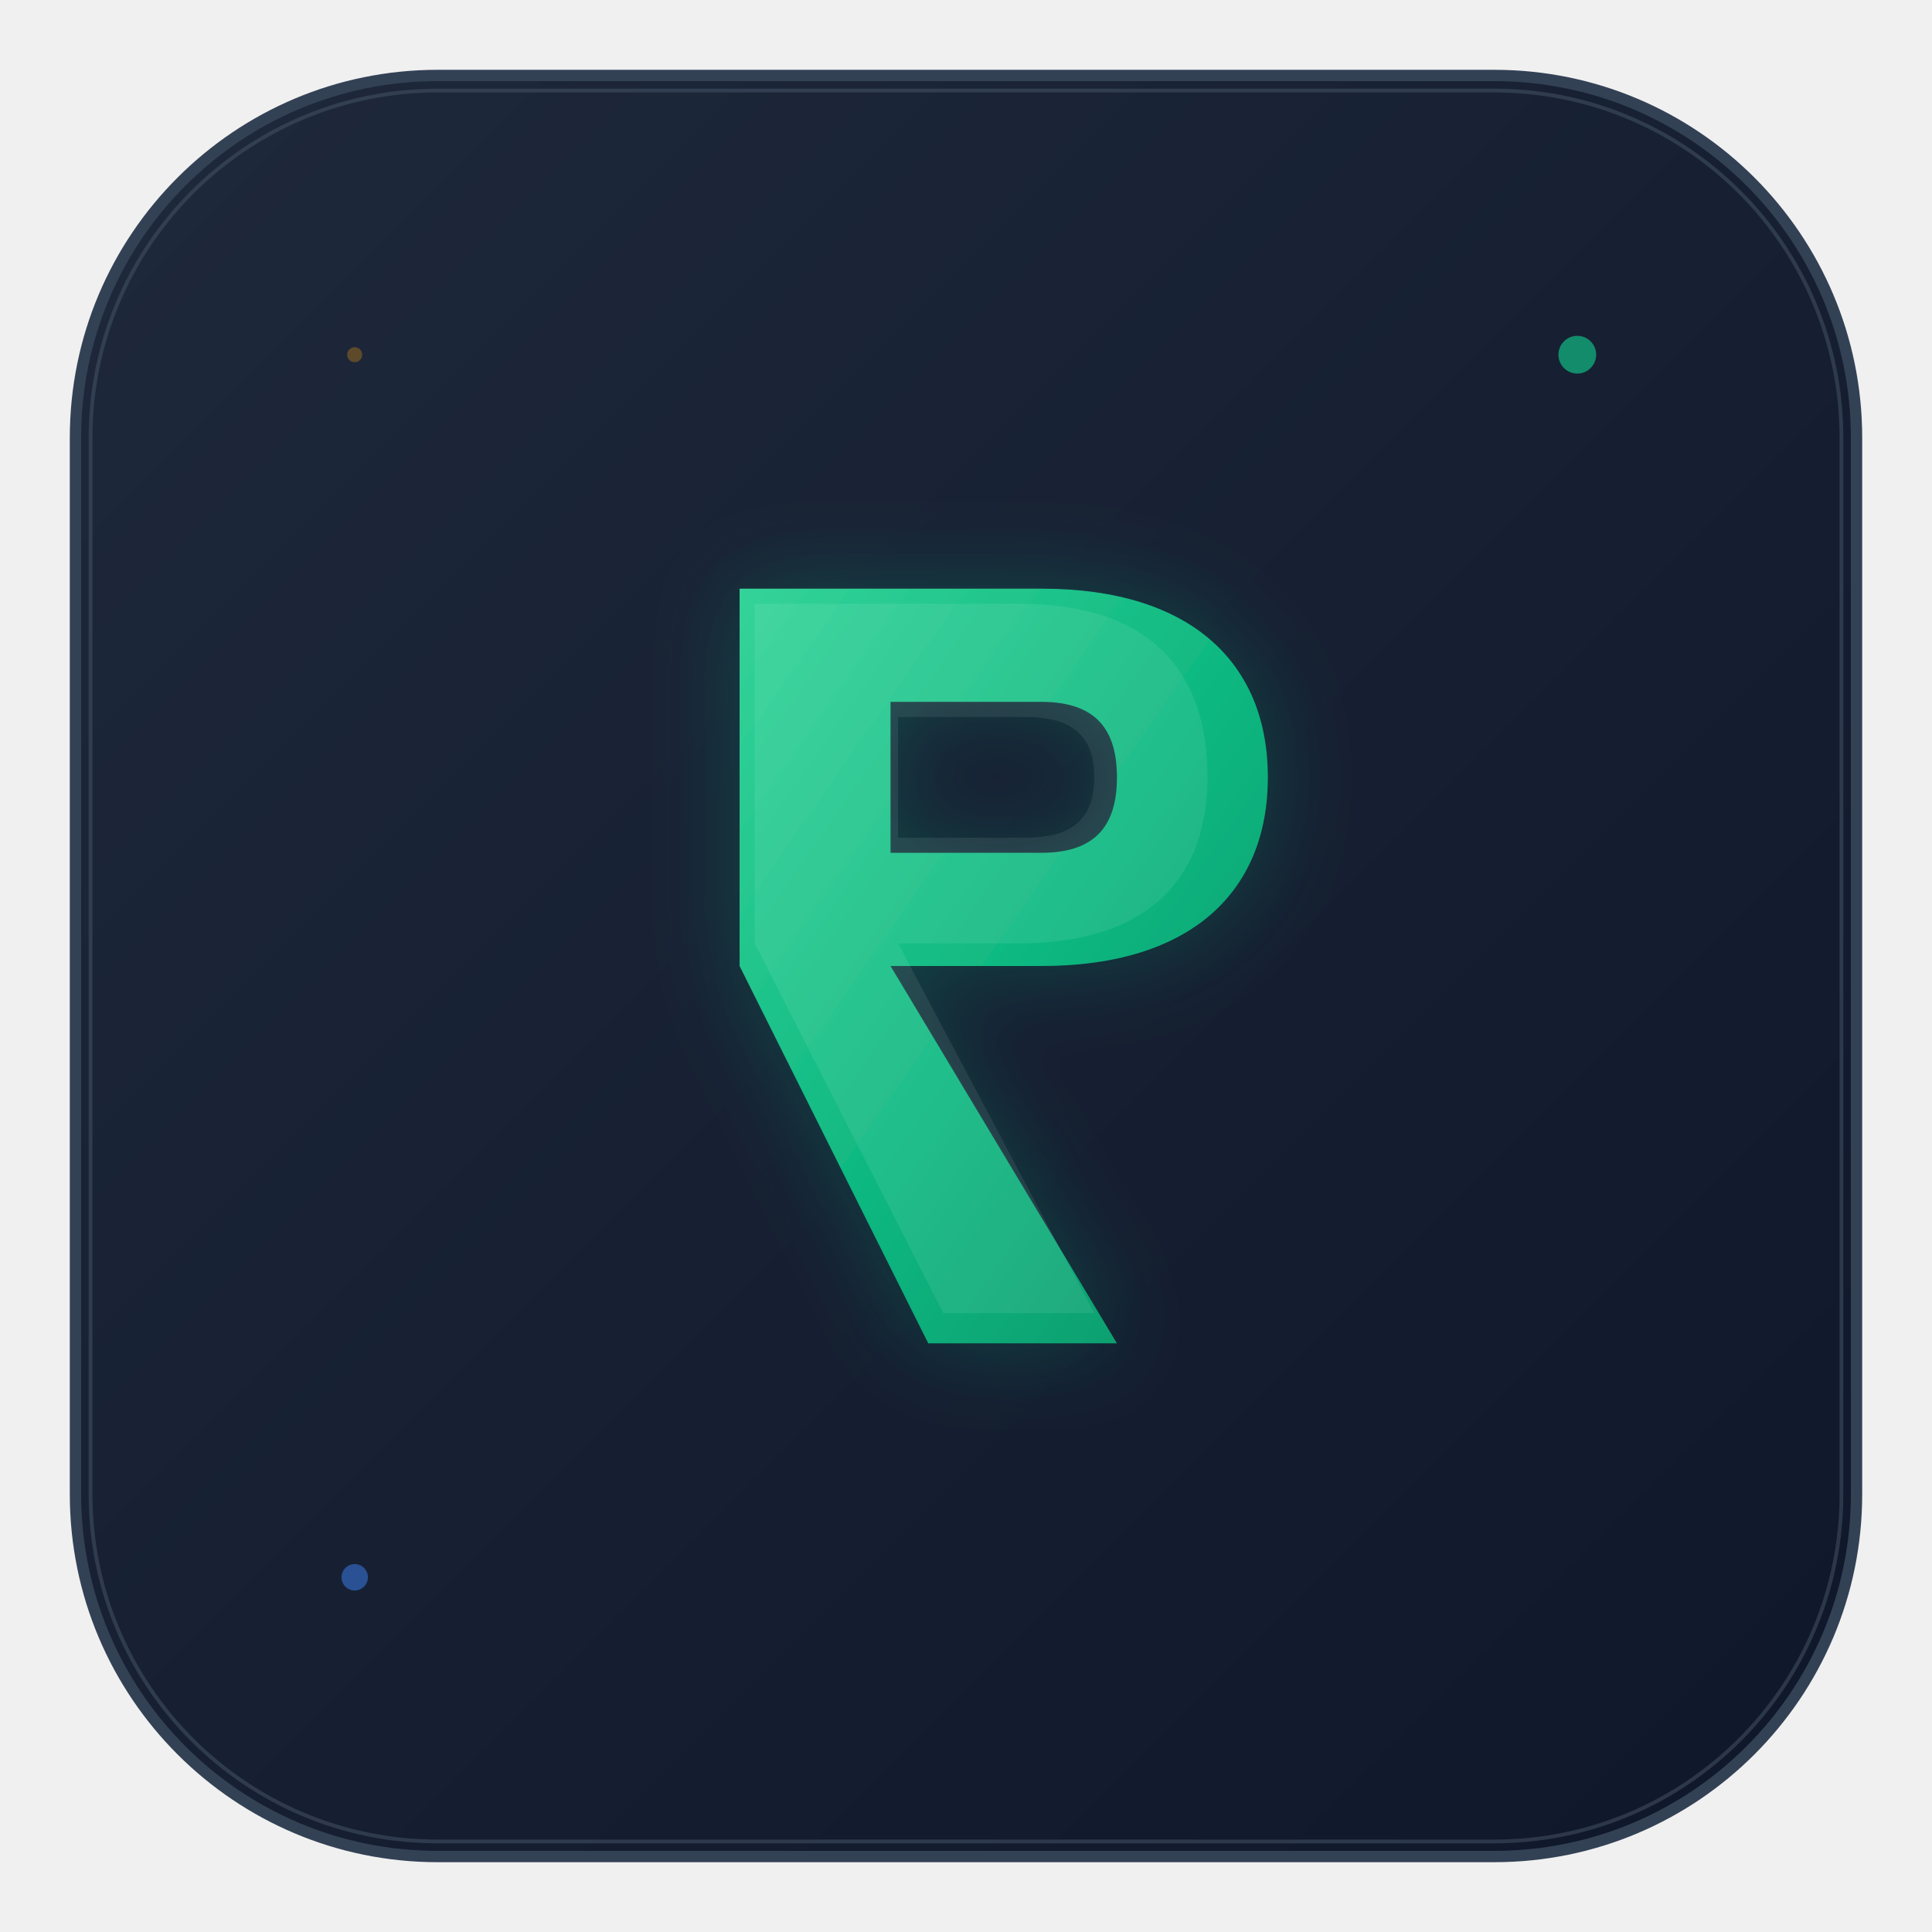
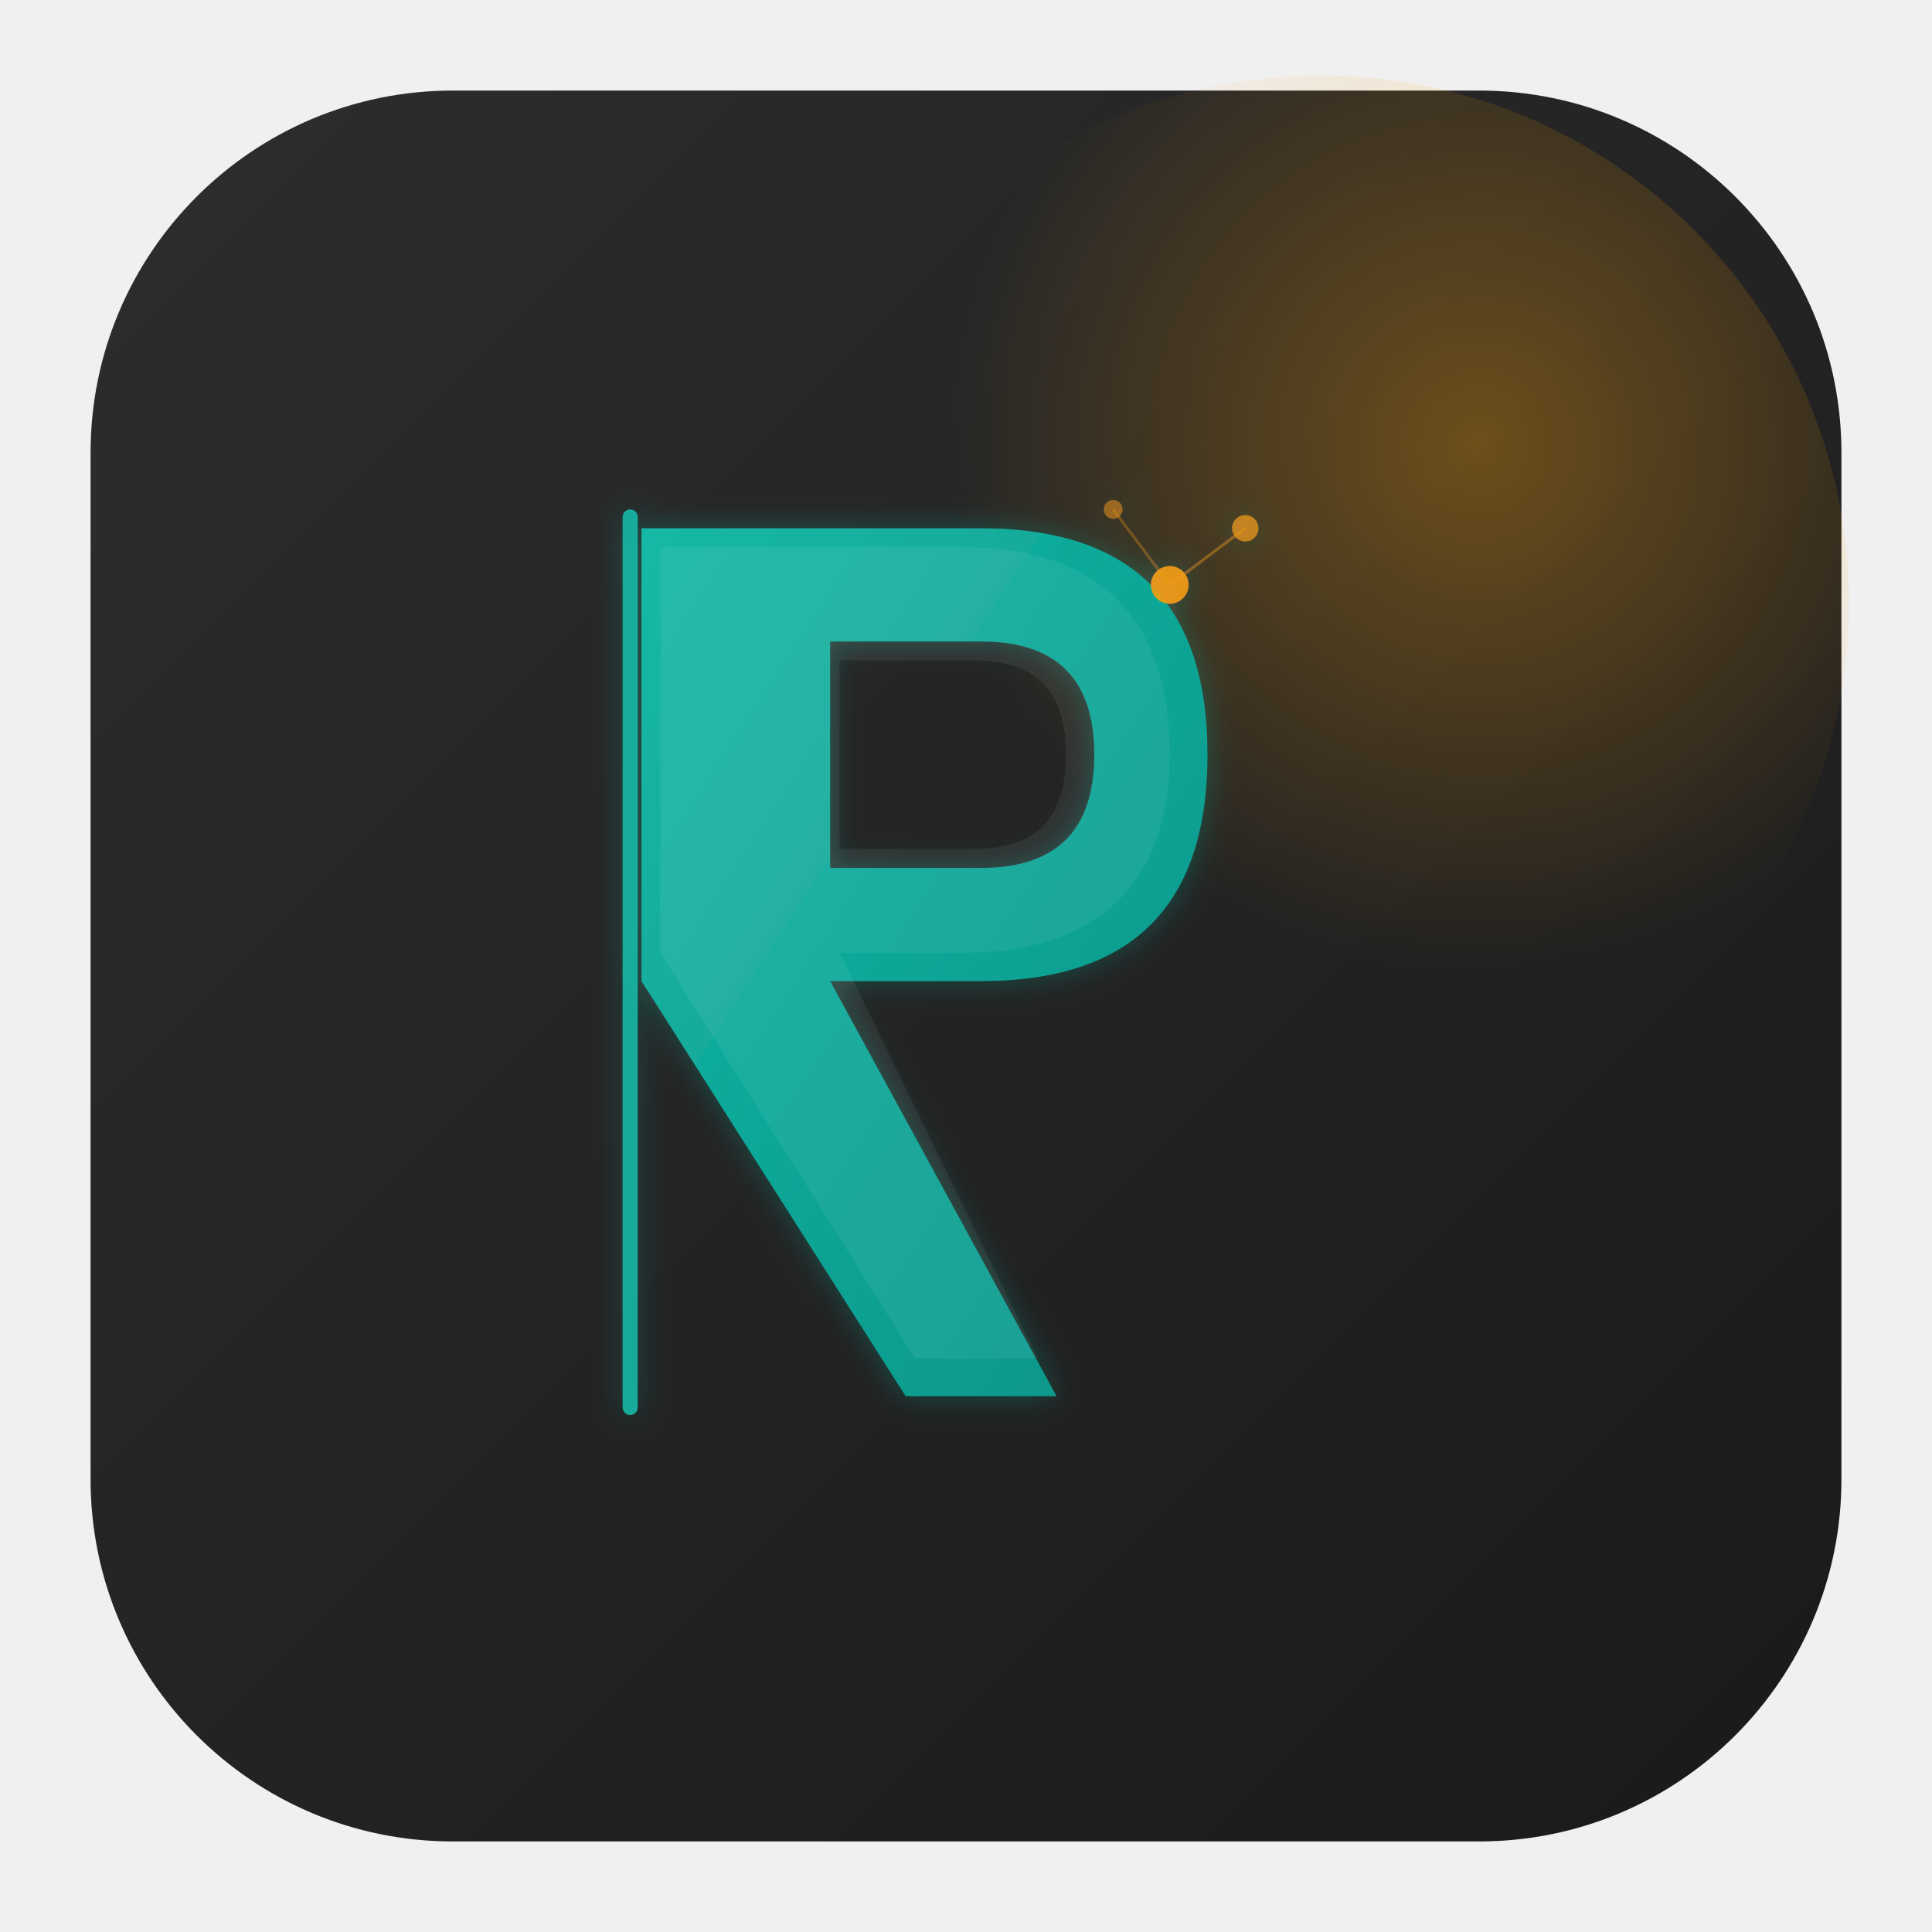
- <svg xmlns="http://www.w3.org/2000/svg" viewBox="0 0 512 512" width="512" height="512">
+ <svg xmlns="http://www.w3.org/2000/svg" viewBox="0 0 1024 1024" width="1024" height="1024">
  <defs>
    <linearGradient id="bgGrad" x1="0%" y1="0%" x2="100%" y2="100%">
-       <stop offset="0%" style="stop-color:#1e293b" />
-       <stop offset="100%" style="stop-color:#0f172a" />
+       <stop offset="0%" style="stop-color:#2d2d2d" />
+       <stop offset="100%" style="stop-color:#1a1a1a" />
    </linearGradient>
-     <linearGradient id="rGrad" x1="0%" y1="0%" x2="100%" y2="100%">
-       <stop offset="0%" style="stop-color:#34d399" />
-       <stop offset="50%" style="stop-color:#10b981" />
-       <stop offset="100%" style="stop-color:#059669" />
+     <linearGradient id="tealGrad" x1="0%" y1="0%" x2="100%" y2="100%">
+       <stop offset="0%" style="stop-color:#14b8a6" />
+       <stop offset="100%" style="stop-color:#0d9488" />
    </linearGradient>
-     <filter id="outerGlow" x="-20%" y="-20%" width="140%" height="140%">
-       <feGaussianBlur stdDeviation="12" result="blur" />
-       <feFlood flood-color="#10b981" flood-opacity="0.25" result="color" />
+     <radialGradient id="amberGlow" cx="65%" cy="35%" r="50%">
+       <stop offset="0%" style="stop-color:#f59e0b;stop-opacity:0.35" />
+       <stop offset="100%" style="stop-color:#f59e0b;stop-opacity:0" />
+     </radialGradient>
+     <filter id="spark" x="-10%" y="-10%" width="120%" height="120%">
+       <feGaussianBlur stdDeviation="8" result="blur" />
+       <feFlood flood-color="#14b8a6" flood-opacity="0.3" result="color" />
      <feComposite in="color" in2="blur" operator="in" result="glow" />
      <feMerge>
        <feMergeNode in="glow" />
        <feMergeNode in="SourceGraphic" />
      </feMerge>
    </filter>
-     <filter id="innerDepth">
-       <feOffset dx="0" dy="2" />
-       <feGaussianBlur stdDeviation="3" />
-       <feComposite operator="out" in="SourceGraphic" />
-       <feFlood flood-color="#000" flood-opacity="0.3" />
-       <feComposite operator="in" in2="SourceGraphic" />
-       <feComposite operator="over" in2="SourceGraphic" />
-     </filter>
  </defs>
-   <rect x="20" y="20" width="472" height="472" rx="96" ry="96" fill="url(#bgGrad)" stroke="#334155" stroke-width="3" />
-   <rect x="24" y="24" width="464" height="464" rx="92" ry="92" fill="none" stroke="#475569" stroke-width="1" opacity="0.5" />
-   <g filter="url(#outerGlow)">
-     <path d="M196,156 L276,156 C316,156 336,176 336,206 C336,236 316,256 276,256 L236,256 L296,356 L246,356 L196,256 L196,156 Z M236,186 L236,226 L276,226 C291,226 296,218 296,206 C296,194 291,186 276,186 Z" fill="url(#rGrad)" />
+   <rect x="48" y="48" width="928" height="928" rx="192" ry="192" fill="url(#bgGrad)" />
+   <circle cx="700" cy="320" r="280" fill="url(#amberGlow)" />
+   <g filter="url(#spark)">
+     <path d="M340,280 L520,280 C600,280 640,320 640,400 C640,480 600,520 520,520 L440,520 L560,740 L480,740 L340,520 L340,280 Z M440,340 L440,460 L520,460 C560,460 580,440 580,400 C580,360 560,340 520,340 Z" fill="url(#tealGrad)" />
+     <rect x="330" y="270" width="8" height="480" rx="4" fill="#14b8a6" opacity="0.9" />
+     <circle cx="620" cy="310" r="10" fill="#f59e0b" opacity="0.9" />
+     <circle cx="660" cy="280" r="7" fill="#f59e0b" opacity="0.7" />
+     <circle cx="590" cy="270" r="5" fill="#f59e0b" opacity="0.5" />
+     <line x1="620" y1="310" x2="660" y2="280" stroke="#f59e0b" stroke-width="1.5" opacity="0.4" />
+     <line x1="620" y1="310" x2="590" y2="270" stroke="#f59e0b" stroke-width="1.5" opacity="0.3" />
  </g>
-   <path d="M200,160 L270,160 C305,160 320,178 320,206 C320,232 305,250 270,250 L238,250 L290,348 L250,348 L200,250 L200,160 Z M238,190 L238,222 L272,222 C285,222 290,216 290,206 C290,196 285,190 272,190 Z" fill="white" opacity="0.08" />
-   <circle cx="418" cy="94" r="5" fill="#10b981" opacity="0.7" />
-   <circle cx="94" cy="418" r="3.5" fill="#3b82f6" opacity="0.5" />
-   <circle cx="94" cy="94" r="2" fill="#f59e0b" opacity="0.3" />
+   <path d="M350,290 L510,290 C580,290 620,325 620,400 C620,470 580,505 510,505 L445,505 L550,720 L485,720 L350,505 L350,290 Z M445,350 L445,450 L515,450 C548,450 565,435 565,400 C565,365 548,350 515,350 Z" fill="white" opacity="0.06" />
</svg>
